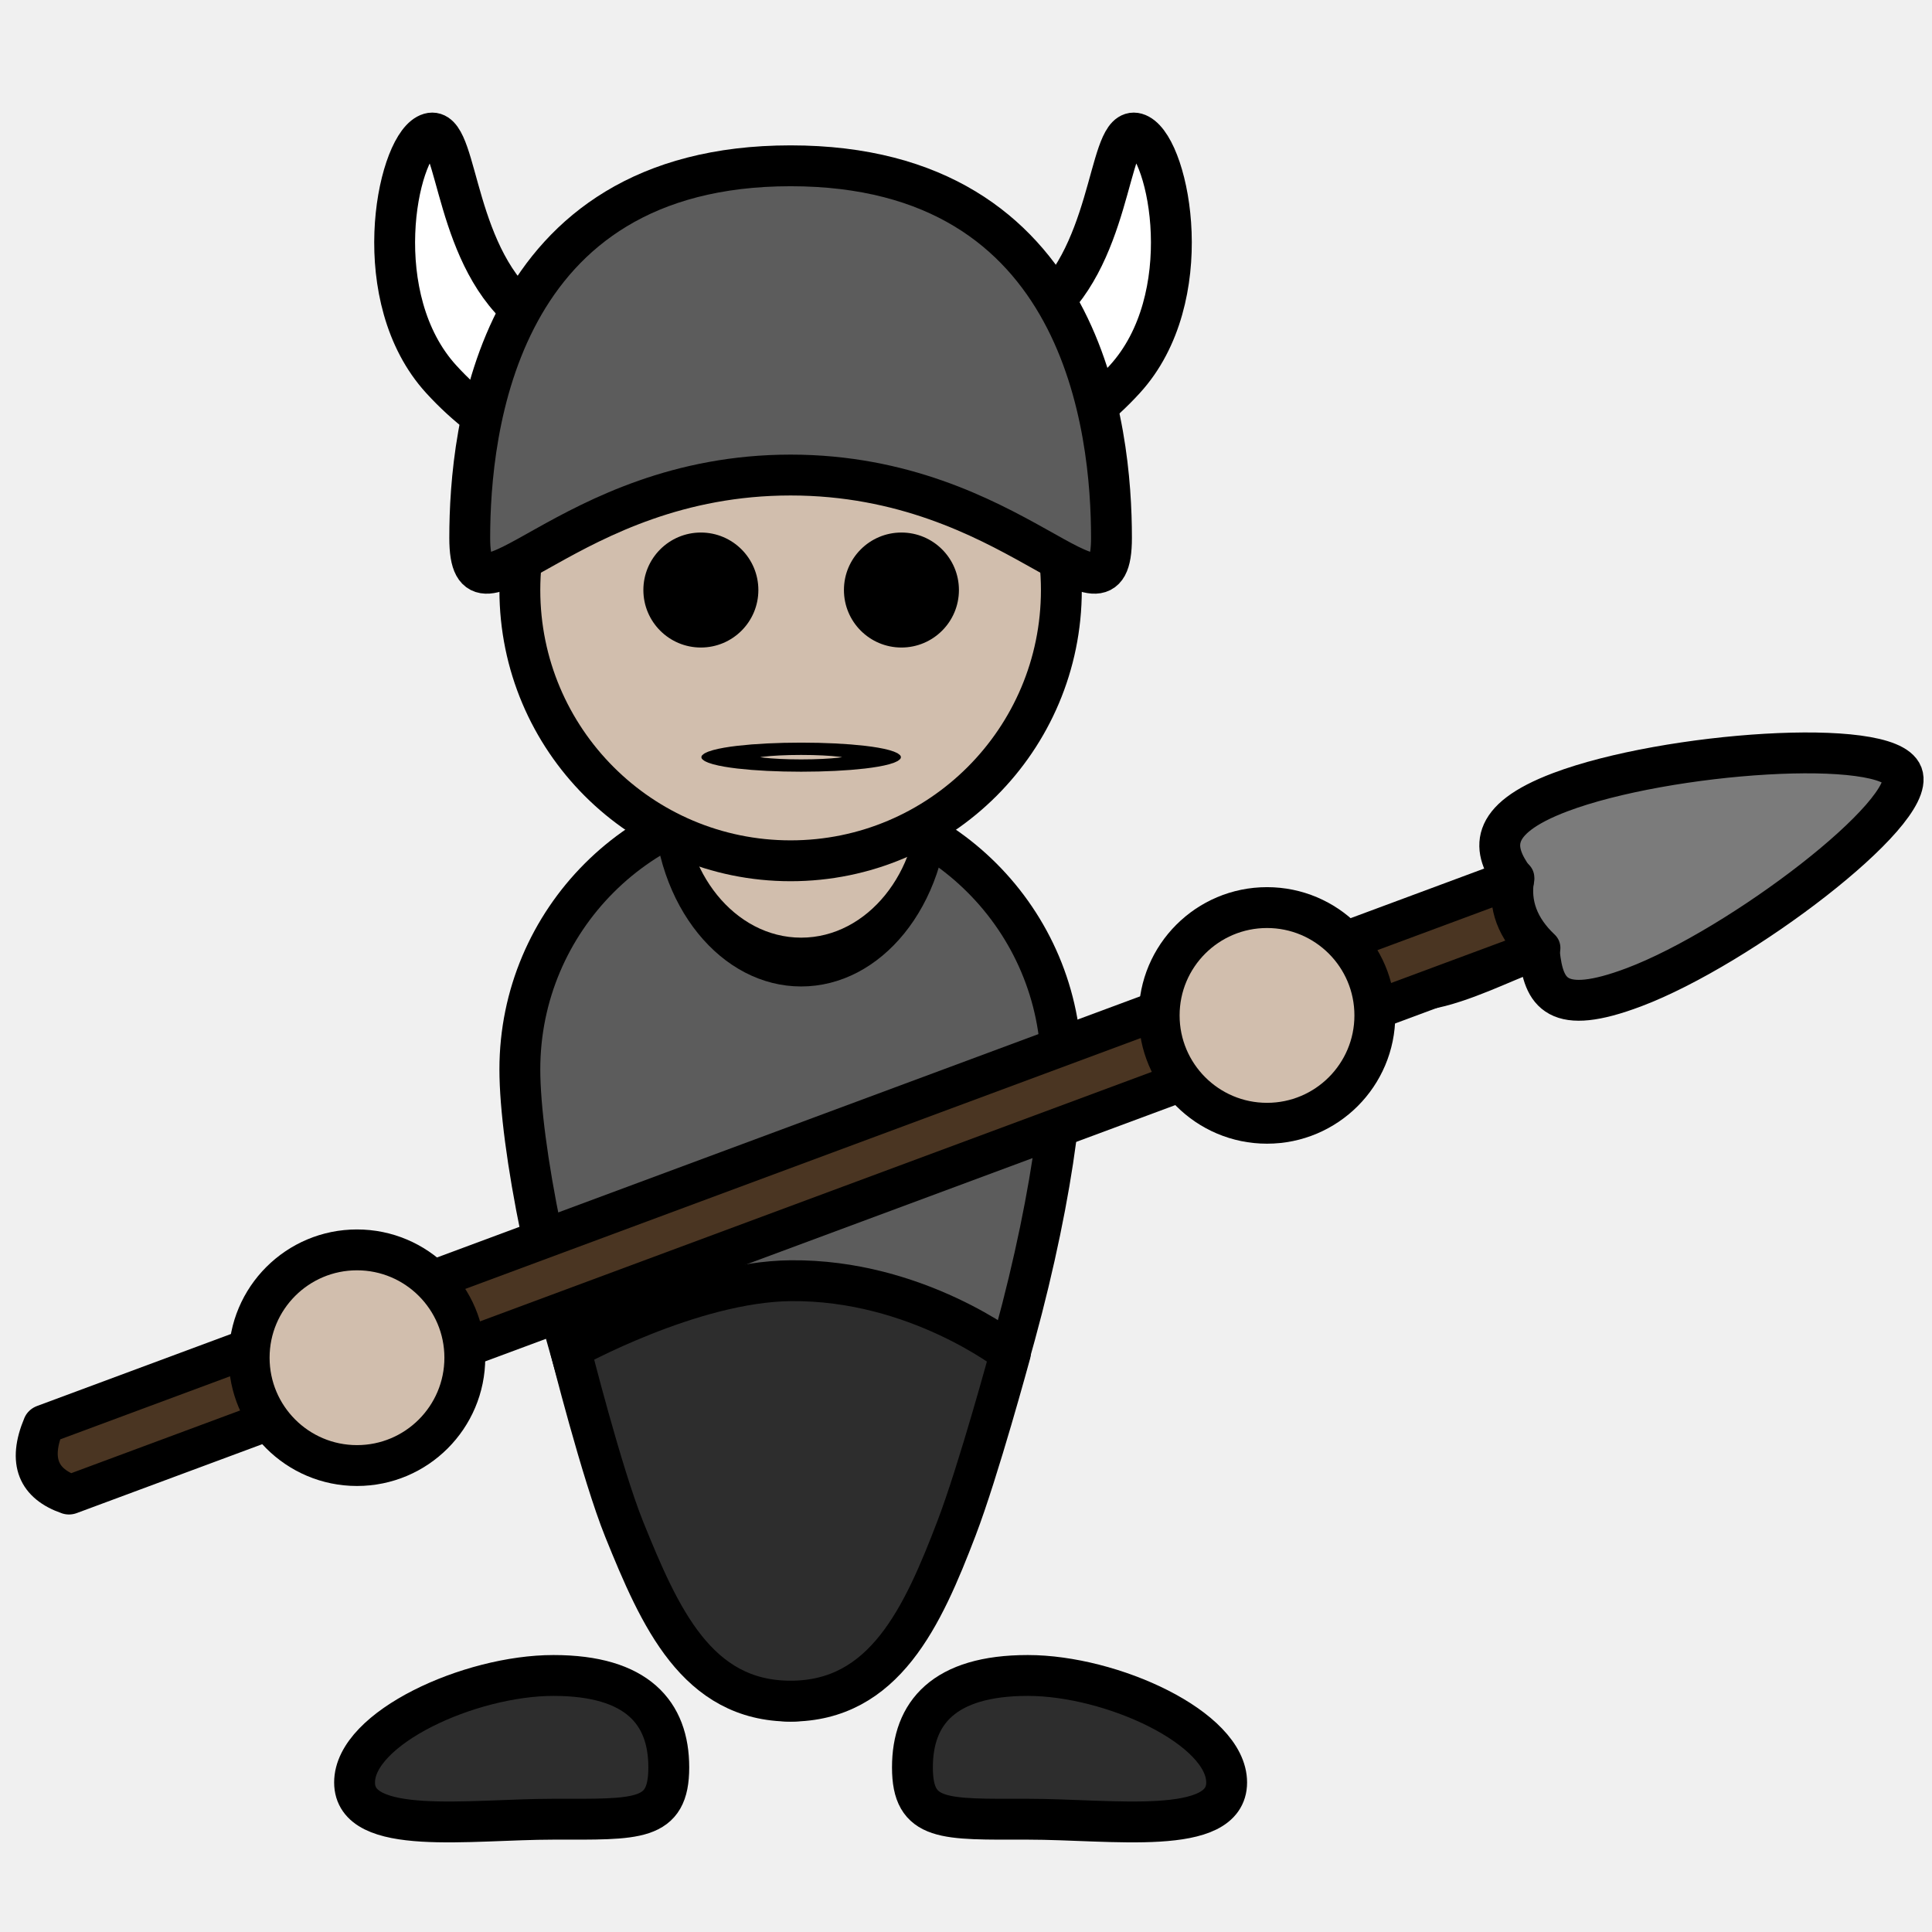
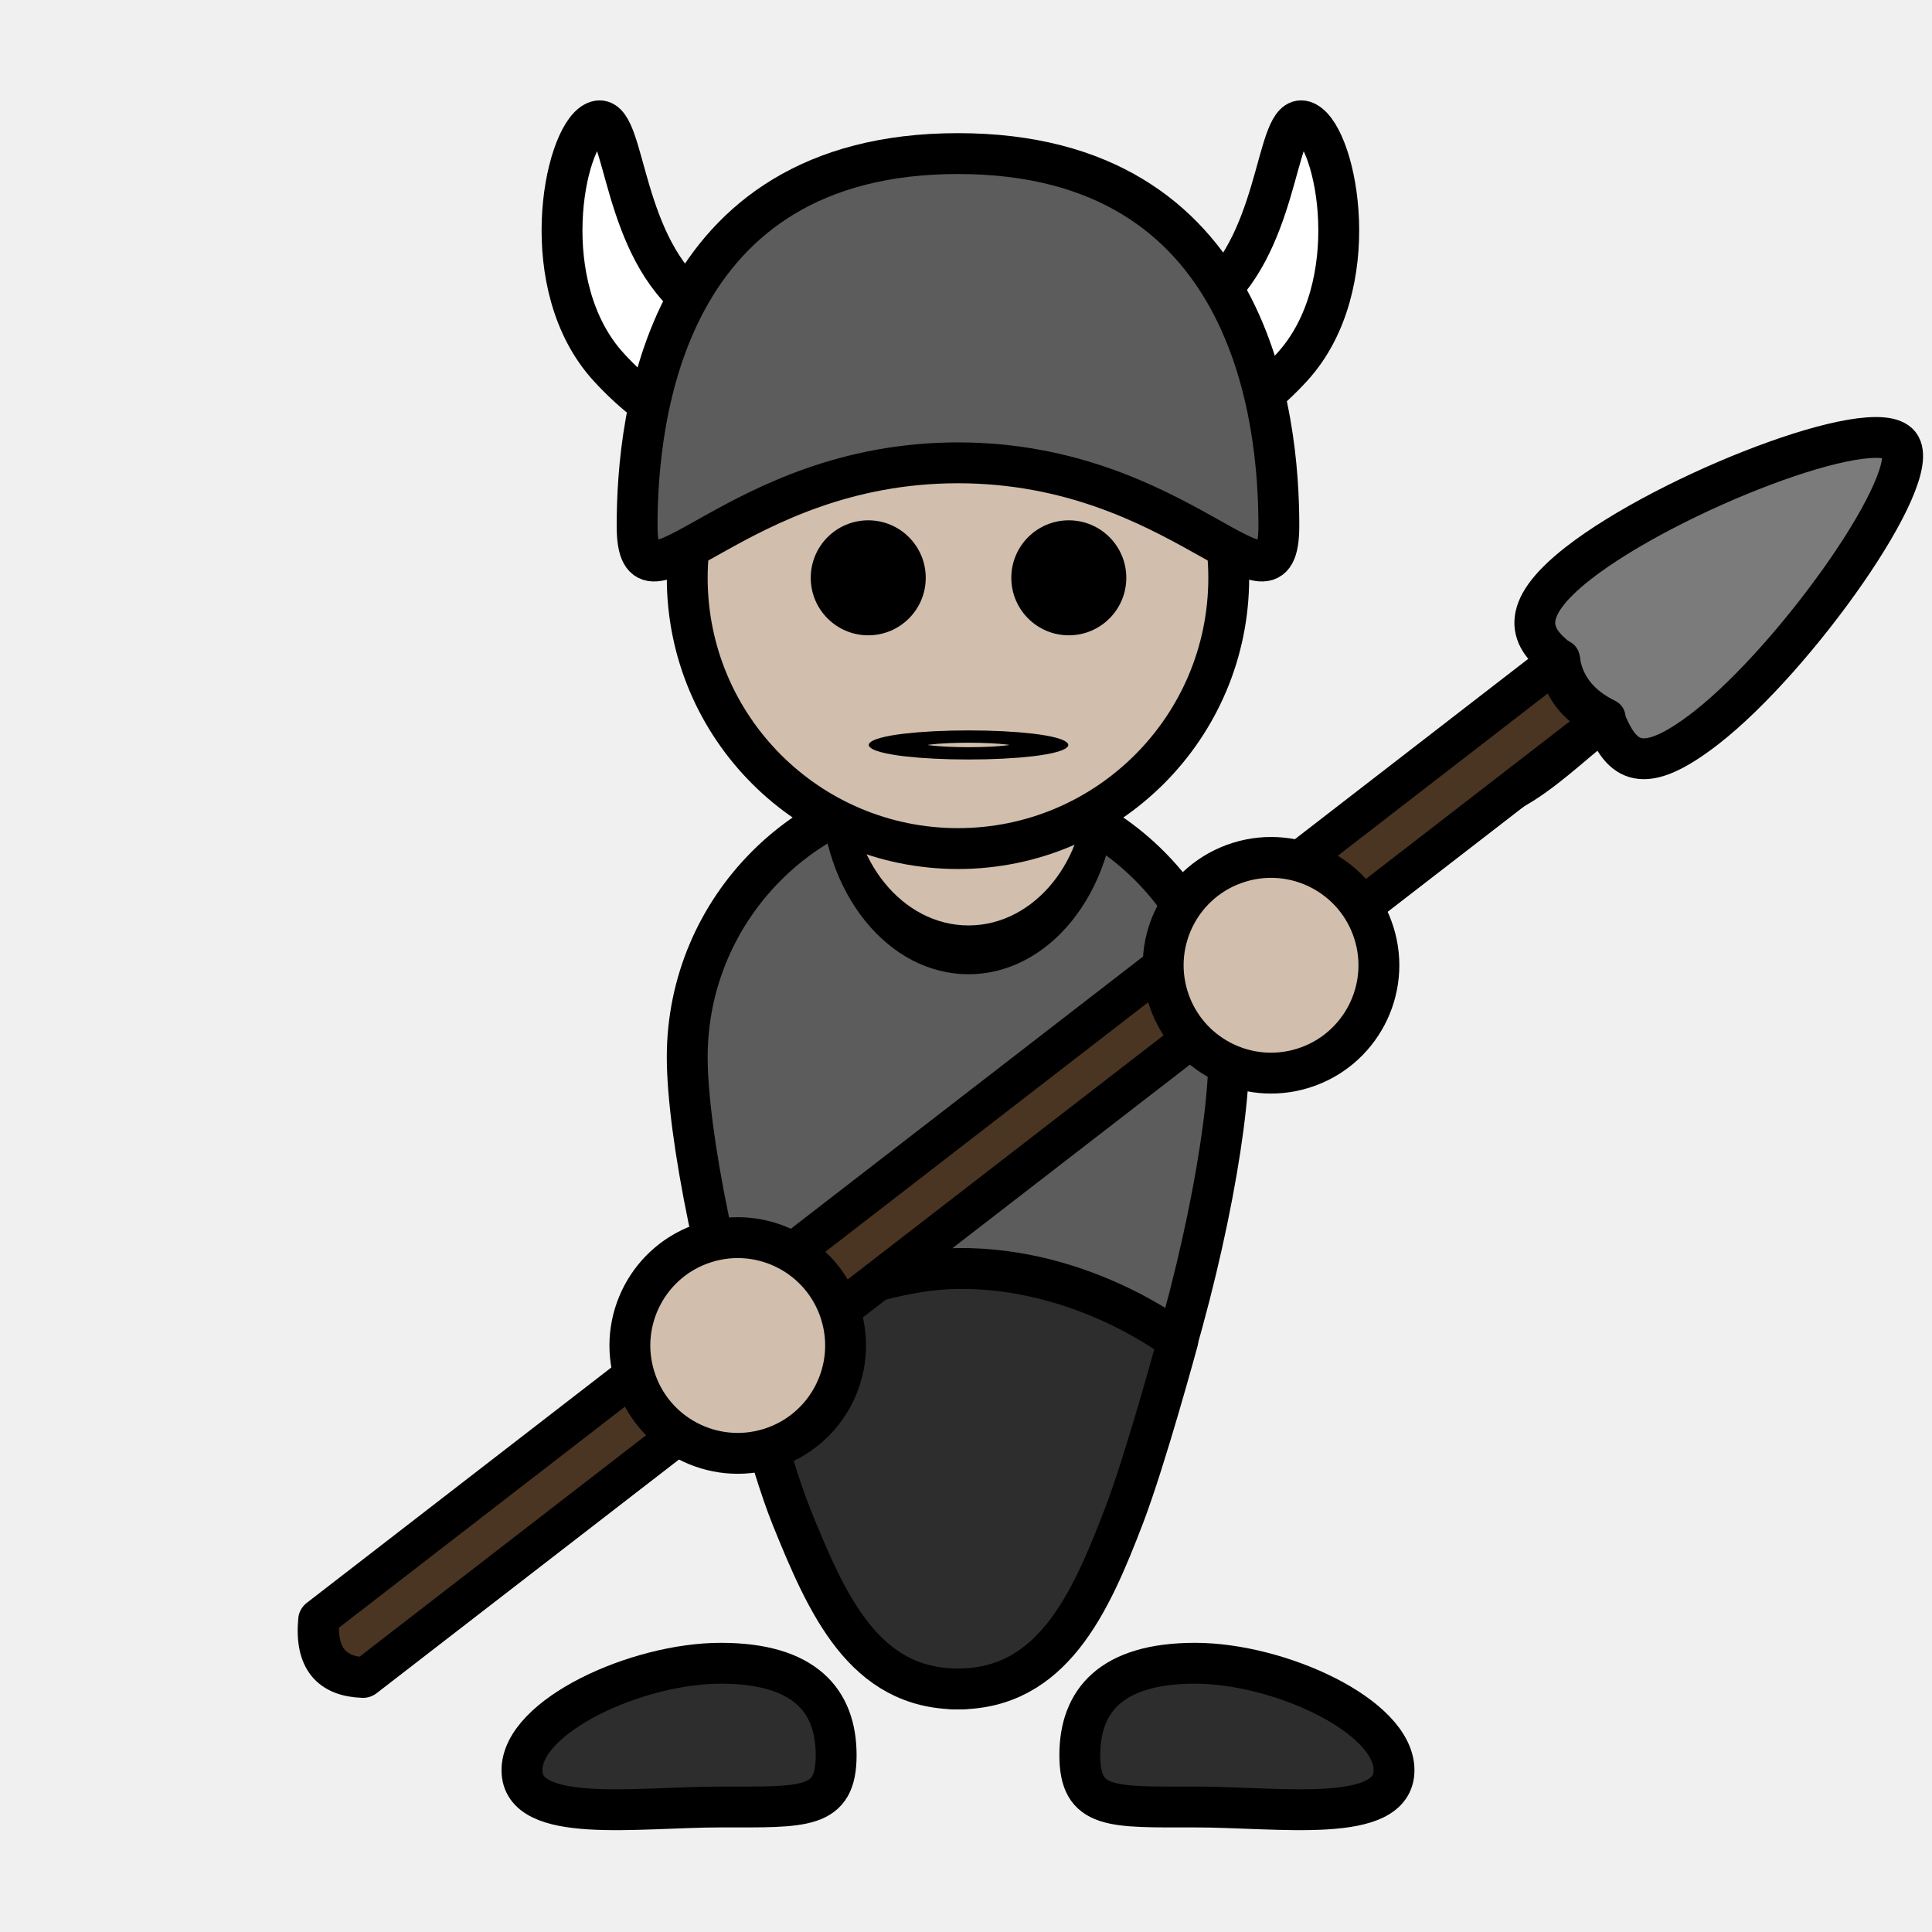
<svg xmlns="http://www.w3.org/2000/svg" width="100%" height="100%" viewBox="0 0 1182 1182" version="1.1" xml:space="preserve" style="fill-rule:evenodd;clip-rule:evenodd;stroke-linecap:round;stroke-linejoin:round;stroke-miterlimit:1.5;">
-   <g transform="matrix(0.352761,0.935713,-0.935713,0.352761,907.9017,-504.2535)">
+   <g transform="matrix(0.615396,0.788218,-0.788218,0.615396,626.4898,-585.5539)">
    <path d="M1005.587,105.57C1030.316,105.57 1069.365,235.426 1069.365,305.093C1069.365,355.809 1053.164,358.01 1029.304,351.806C1020.388,349.488 1041.769,445.908 1006.97,446.739C967.201,447.689 990.499,348.17 981.221,350.667C960.319,356.291 941.81,353.342 941.81,305.093C941.81,235.426 980.858,105.57 1005.587,105.57Z" style="fill:rgb(123,123,123);stroke:black;stroke-width:25px;" />
  </g>
-   <g transform="matrix(0.878763,0.477259,-0.477259,0.878763,211.1216,-152.0109)">
+   <g transform="matrix(0.878763,0.477259,-0.477259,0.878763,313.5224,-159.4856)">
    <path d="M538.75,-25.92C560.189,-25.92 618.557,44.781 602.462,109.835C591.601,153.734 566.733,188.075 545.294,188.075C523.855,188.075 517.609,166.88 540.479,92.202C557.094,37.953 517.311,-25.92 538.75,-25.92Z" style="fill:white;stroke:black;stroke-width:25px;" />
  </g>
-   <g transform="matrix(-0.878763,0.477259,0.477259,0.878763,746.9703,-152.0109)">
+   <g transform="matrix(-0.878763,0.477259,0.477259,0.878763,849.3711,-159.4856)">
    <path d="M538.75,-25.92C560.189,-25.92 618.557,44.781 602.462,109.835C591.601,153.734 566.733,188.075 545.294,188.075C523.855,188.075 517.609,166.88 540.479,92.202C557.094,37.953 517.311,-25.92 538.75,-25.92Z" style="fill:white;stroke:black;stroke-width:25px;" />
  </g>
-   <g transform="matrix(1,0,0,1,-2.526137,376.2916)">
+   <g transform="matrix(1,0,0,1,99.87467,368.817)">
    <path d="M486.222,112.302C577.647,112.302 651.872,186.528 651.872,277.952C651.872,369.377 577.647,664.469 486.222,664.469C394.797,664.469 320.572,369.377 320.572,277.952C320.572,186.528 394.797,112.302 486.222,112.302Z" style="fill:rgb(92,92,92);stroke:black;stroke-width:25px;" />
  </g>
-   <g transform="matrix(0.633941,0,0,1,305.2542,8.511499)">
+   <g transform="matrix(0.633941,0,0,1,407.655,1.036857)">
    <ellipse cx="291.653" cy="480.082" rx="127.743" ry="99.995" style="fill:rgb(209,190,173);stroke:black;stroke-width:29.86px;" />
  </g>
-   <g transform="matrix(1,0,0,1,-242.9337,49.73594)">
+   <g transform="matrix(1,0,0,1,-140.5329,42.2613)">
    <path d="M871.716,975.319C923.072,975.319 993.397,1007.464 993.397,1040.761C993.397,1074.058 923.072,1063.257 871.716,1063.257C820.36,1063.257 801.162,1064.855 801.162,1031.558C801.162,998.261 820.36,975.319 871.716,975.319Z" style="fill:rgb(45,45,45);stroke:black;stroke-width:25px;" />
  </g>
-   <g transform="matrix(-1,0,0,1,1210.325,49.73594)">
+   <g transform="matrix(-1,0,0,1,1312.726,42.2613)">
    <path d="M871.716,975.319C923.072,975.319 993.397,1007.464 993.397,1040.761C993.397,1074.058 923.072,1063.257 871.716,1063.257C820.36,1063.257 801.162,1064.855 801.162,1031.558C801.162,998.261 820.36,975.319 871.716,975.319Z" style="fill:rgb(45,45,45);stroke:black;stroke-width:25px;" />
  </g>
-   <g transform="matrix(1,0,0,1,-2.526137,83.02955)">
+   <g transform="matrix(1,0,0,1,99.87467,75.55491)">
    <circle cx="486.222" cy="277.952" r="165.65" style="fill:rgb(209,190,173);stroke:black;stroke-width:25px;" />
  </g>
-   <g transform="matrix(1,0,0,1,-109.2912,104.7072)">
+   <g transform="matrix(1,0,0,1,-6.890401,97.23258)">
    <path d="M592.987,-3.272C773.226,-3.272 789.297,158.916 789.297,224.377C789.297,289.839 730.688,185.925 592.987,185.925C455.285,185.925 396.676,289.839 396.676,224.377C396.676,158.916 412.748,-3.272 592.987,-3.272Z" style="fill:rgb(92,92,92);stroke:black;stroke-width:25px;" />
  </g>
-   <g>
+   <g transform="matrix(1,0,0,1,102.4008,-7.474642)">
    <g transform="matrix(1.433333,0,0,1.433333,-328.5272,-140.027)">
      <circle cx="528.363" cy="349.541" r="24.541" />
    </g>
    <g transform="matrix(1.433333,0,0,1.433333,-205.8234,-140.027)">
      <circle cx="528.363" cy="349.541" r="24.541" />
    </g>
  </g>
-   <g transform="matrix(0.348154,0.937437,-1.009433,0.374893,885.9139,-413.6511)">
+   <g transform="matrix(1,0,0,1,102.4008,-7.474642)">
+     <path d="M483.696,783.533C560.878,782.748 618.168,827.862 618.168,827.862C618.168,827.862 598.646,899.858 585.19,935.036C564.475,989.19 541.083,1040.761 483.696,1040.761C426.308,1040.761 403.656,989.461 381.924,935.706C368.167,901.676 348.945,825.351 348.945,825.351C348.945,825.351 423.013,784.149 483.696,783.533Z" style="fill:rgb(45,45,45);stroke:black;stroke-width:25px;" />
+   </g>
+   <g transform="matrix(0.611512,0.791235,-0.852003,0.658476,632.4793,-492.5142)">
    <path d="M905.636,272.781C919.773,280.417 935.06,280.301 951.445,272.781L951.445,1163.394C938.638,1177.858 923.566,1179.022 905.636,1163.394L905.636,272.781Z" style="fill:rgb(74,53,34);stroke:black;stroke-width:24.06px;" />
  </g>
-   <path d="M483.696,783.533C560.878,782.748 618.168,827.862 618.168,827.862C618.168,827.862 598.646,899.858 585.19,935.036C564.475,989.19 541.083,1040.761 483.696,1040.761C426.308,1040.761 403.656,989.461 381.924,935.706C368.167,901.676 348.945,825.351 348.945,825.351C348.945,825.351 423.013,784.149 483.696,783.533Z" style="fill:rgb(45,45,45);stroke:black;stroke-width:25px;" />
-   <g transform="matrix(1,0,0,1,-77.67626,-209.4144)">
+   <g transform="matrix(0.954634,-0.297782,0.297782,0.954634,-283.875,51.54249)">
    <circle cx="852.835" cy="830.651" r="65.973" style="fill:rgb(209,190,173);stroke:black;stroke-width:25px;" />
  </g>
-   <g transform="matrix(1,0,0,1,-634.4256,0)">
+   <g transform="matrix(0.954634,-0.297782,0.297782,0.954634,-610.152,284.1674)">
    <circle cx="852.835" cy="830.651" r="65.973" style="fill:rgb(209,190,173);stroke:black;stroke-width:25px;" />
  </g>
-   <g transform="matrix(1,0,0,0.217778,-17.58754,357.4301)">
+   <g transform="matrix(1,0,0,0.217778,84.81326,349.9554)">
    <ellipse cx="507.732" cy="485.855" rx="43.764" ry="23.559" style="fill:none;stroke:black;stroke-width:34.55px;" />
  </g>
</svg>
